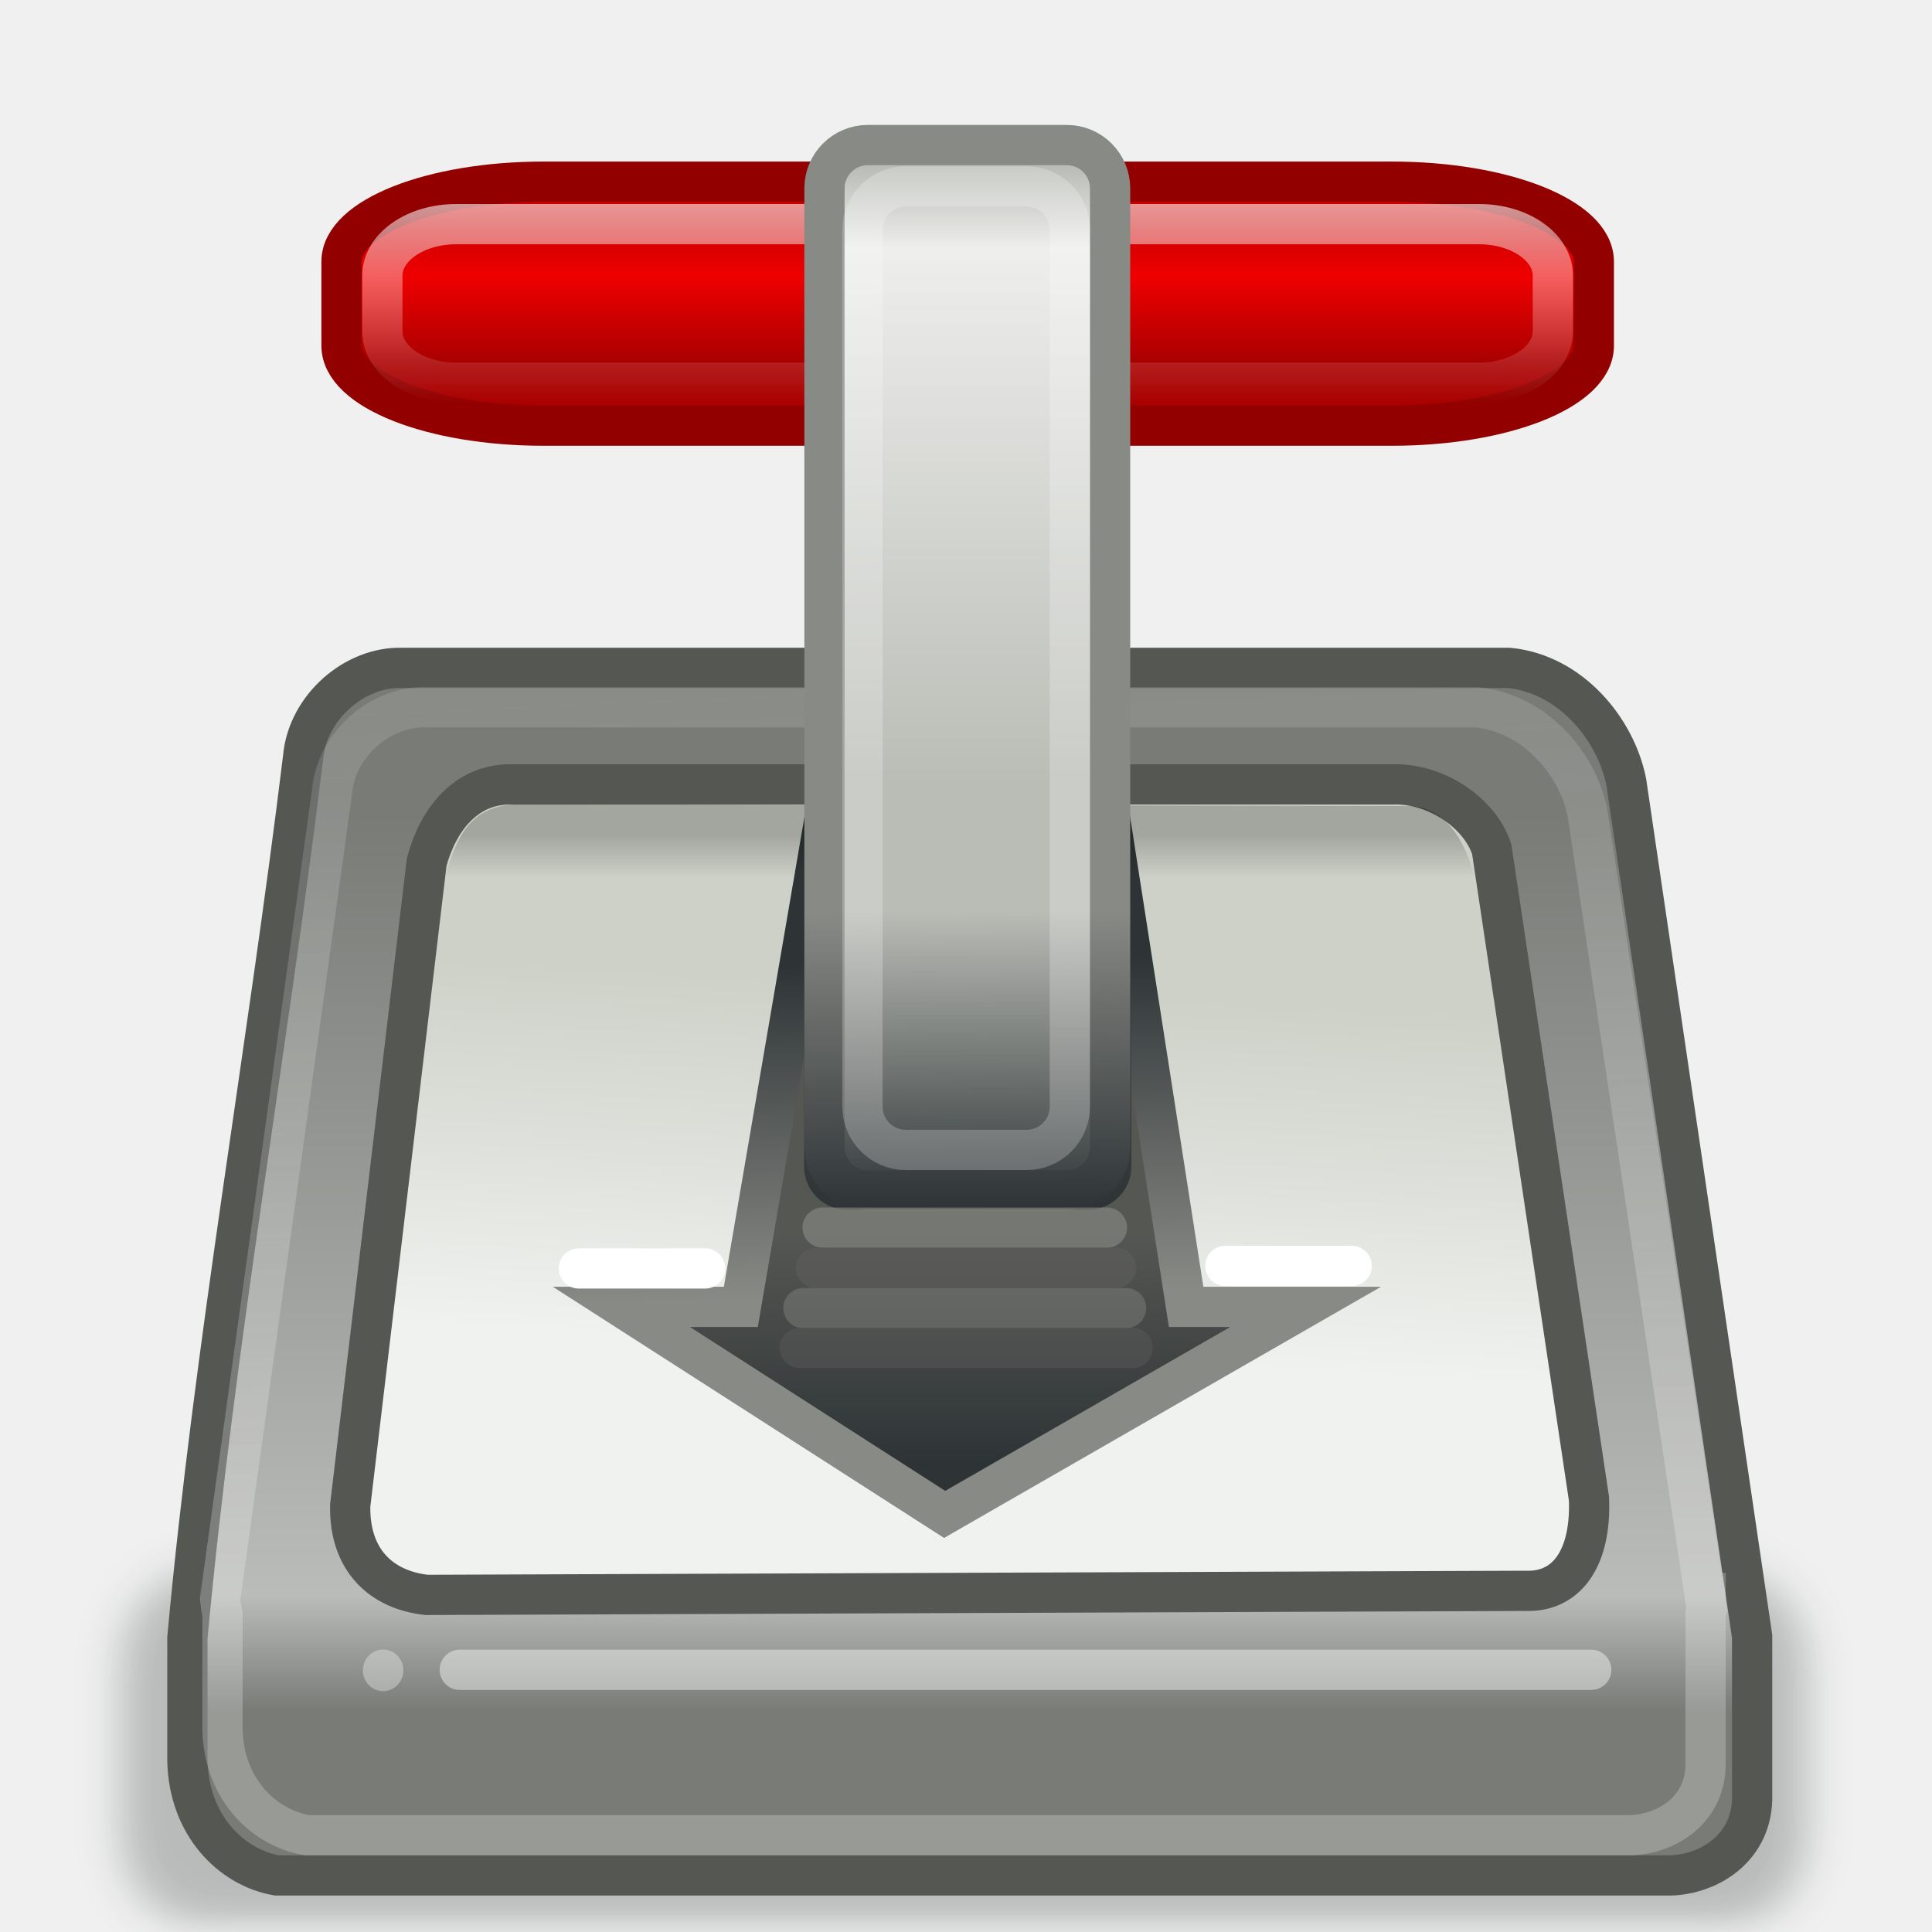
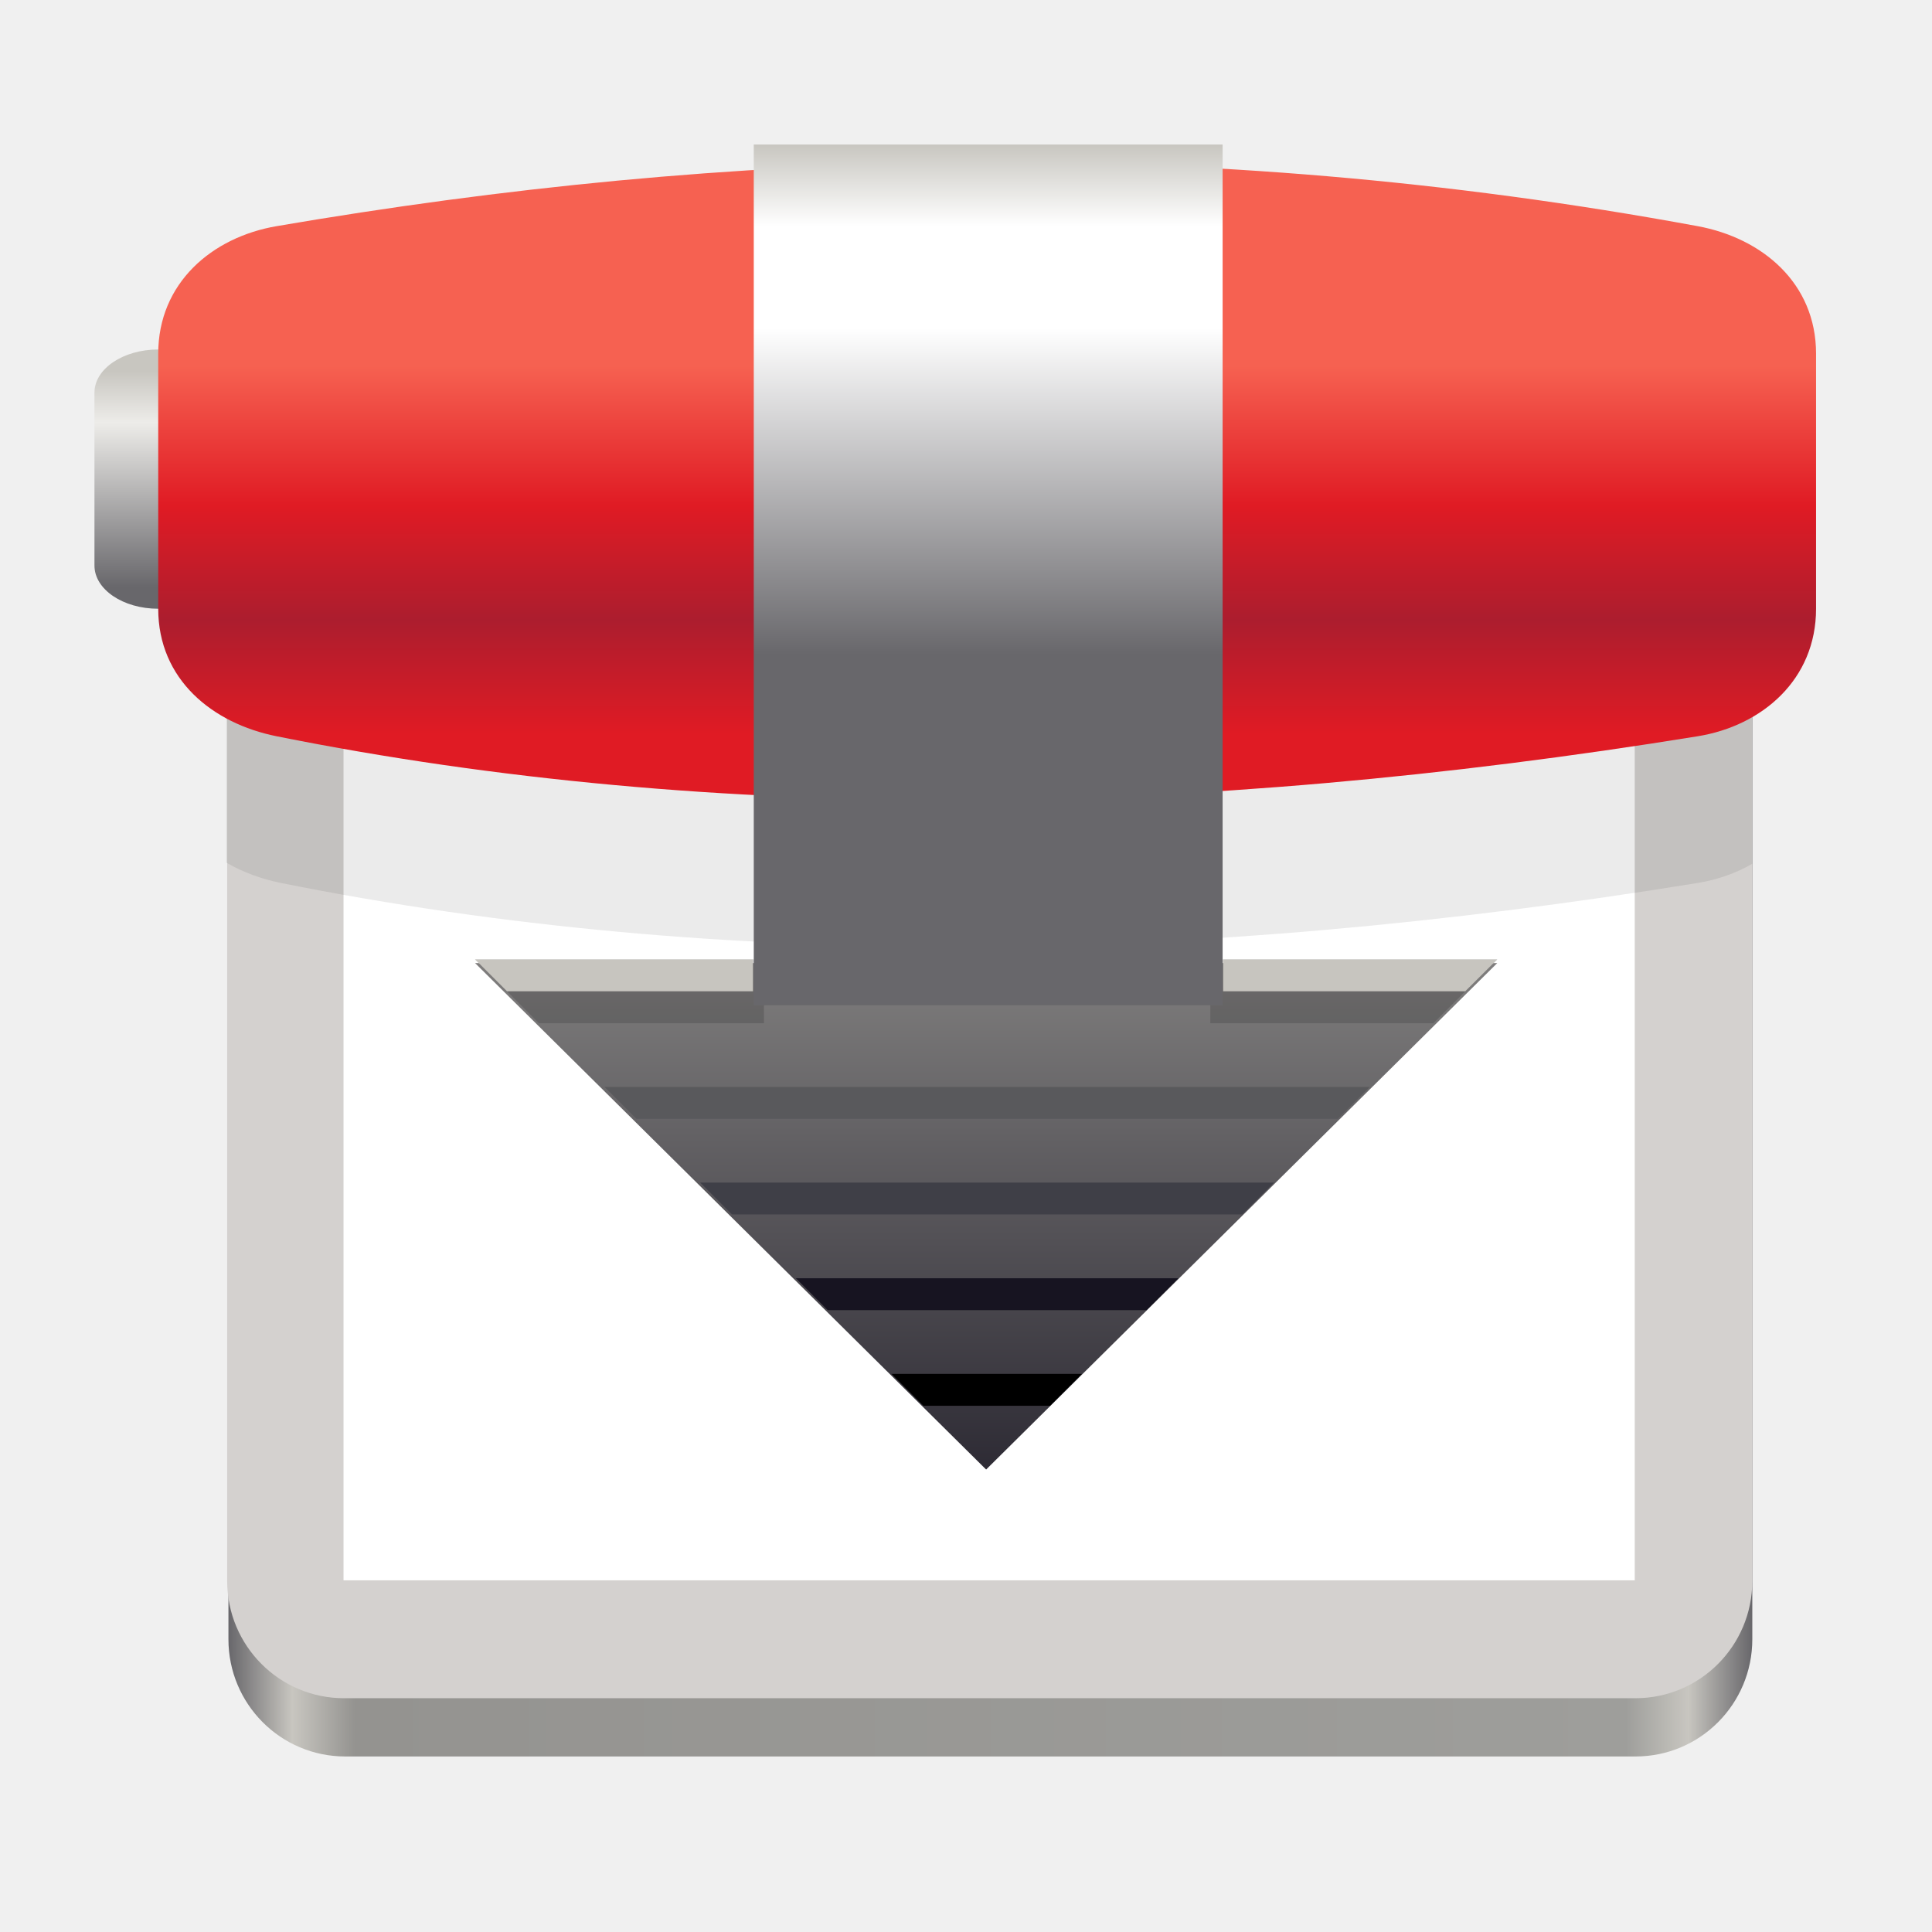
- <svg xmlns="http://www.w3.org/2000/svg" xmlns:xlink="http://www.w3.org/1999/xlink" width="48px" height="48px" id="svg5186">
-   <defs id="defs5188">
-     <linearGradient id="linearGradient9795">
-       <stop style="stop-color:#ffffff;stop-opacity:1;" offset="0" id="stop9797" />
-       <stop style="stop-color:#ffffff;stop-opacity:0;" offset="1" id="stop9799" />
+ <svg xmlns="http://www.w3.org/2000/svg" xmlns:xlink="http://www.w3.org/1999/xlink" width="48" height="48" viewBox="0 0 48 48" version="1.1" id="svg94">
+   <defs id="defs61">
+     <linearGradient id="linear0" gradientUnits="userSpaceOnUse" x1="56" y1="-76" x2="56" y2="-156" gradientTransform="matrix(0.272002,0,0,0.184299,-1.352033,52.21883)">
+       <stop offset="0" style="stop-color:rgb(40.784%,40.392%,41.961%);stop-opacity:1;" id="stop2" />
+       <stop offset="0.762" style="stop-color:rgb(92.941%,92.549%,91.373%);stop-opacity:1;" id="stop4" />
+       <stop offset="1" style="stop-color:rgb(78.431%,77.647%,75.294%);stop-opacity:1;" id="stop6" />
    </linearGradient>
-     <linearGradient id="linearGradient9783">
-       <stop style="stop-color:#000000;stop-opacity:1;" offset="0" id="stop9785" />
-       <stop style="stop-color:#000000;stop-opacity:0;" offset="1" id="stop9787" />
+     <linearGradient id="linear1" gradientUnits="userSpaceOnUse" x1="64" y1="60" x2="448" y2="60" gradientTransform="matrix(0.270851,0,0,0.272002,-5.188466,53.83063)">
+       <stop offset="0" style="stop-color:rgb(40.784%,40.392%,41.961%);stop-opacity:1;" id="stop9" />
+       <stop offset="0.042" style="stop-color:rgb(78.431%,77.647%,75.294%);stop-opacity:1;" id="stop11" />
+       <stop offset="0.083" style="stop-color:rgb(58.039%,57.647%,56.471%);stop-opacity:1;" id="stop13" />
+       <stop offset="0.917" style="stop-color:rgb(61.961%,61.961%,60.784%);stop-opacity:1;" id="stop15" />
+       <stop offset="0.958" style="stop-color:rgb(78.431%,77.647%,75.294%);stop-opacity:1;" id="stop17" />
+       <stop offset="1" style="stop-color:rgb(40.784%,40.392%,41.961%);stop-opacity:1;" id="stop19" />
    </linearGradient>
-     <linearGradient id="linearGradient9775">
-       <stop style="stop-color:#f9f9f9;stop-opacity:1" offset="0" id="stop9777" />
-       <stop style="stop-color:#eeeeec;stop-opacity:0.62" offset="1" id="stop9779" />
+     <linearGradient id="linear2" gradientUnits="userSpaceOnUse" x1="255.75" y1="400" x2="255.75" y2="208" gradientTransform="matrix(0.272002,0,0,0.272002,-5.704064,-1.657791)">
+       <stop offset="0" style="stop-color:rgb(9.804%,8.627%,13.333%);stop-opacity:1;" id="stop22" />
+       <stop offset="1" style="stop-color:rgb(58.039%,57.647%,56.471%);stop-opacity:1;" id="stop24" />
    </linearGradient>
-     <linearGradient id="linearGradient5948">
-       <stop style="stop-color:#787b76;stop-opacity:1;" offset="0" id="stop5950" />
-       <stop id="stop5956" offset="0.871" style="stop-color:#babcb9;stop-opacity:1" />
-       <stop style="stop-color:#787b76;stop-opacity:1" offset="1" id="stop5952" />
+     <filter id="alpha" filterUnits="objectBoundingBox" x="0" y="0" width="1" height="1">
+       <feColorMatrix type="matrix" in="SourceGraphic" values="0 0 0 0 1 0 0 0 0 1 0 0 0 0 1 0 0 0 1 0" id="feColorMatrix27" />
+     </filter>
+     <mask id="mask0">
+       <g filter="url(#alpha)" id="g32">
+         <rect x="0" y="0" width="128" height="128" style="fill:#000000;fill-opacity:0.15;stroke:none" id="rect30" />
+       </g>
+     </mask>
+     <clipPath id="clip1">
+       <rect x="0" y="0" width="192" height="152" id="rect35" />
+     </clipPath>
+     <g id="surface190" clip-path="url(#clip1)">
+       <path style="fill:#000000;fill-opacity:1;fill-rule:nonzero;stroke:none" d="m 36.977,79.621 4.359,4.355 h 15.359 v -4.355 z m 50.184,0 v 4.355 h 15.223 l 4.363,-4.355 z m 0,0" id="path38" />
+     </g>
+     <linearGradient id="linear3" gradientUnits="userSpaceOnUse" x1="197.5" y1="-124.344" x2="197.5" y2="-212" gradientTransform="matrix(0.392892,0,0,0.395639,-36.65184,97.44985)">
+       <stop offset="0" style="stop-color:rgb(87.843%,10.588%,14.118%);stop-opacity:1;" id="stop41" />
+       <stop offset="0.225" style="stop-color:rgb(67.451%,11.373%,18.039%);stop-opacity:1;" id="stop43" />
+       <stop offset="0.45" style="stop-color:rgb(87.843%,10.588%,14.118%);stop-opacity:1;" id="stop45" />
+       <stop offset="0.725" style="stop-color:rgb(96.471%,38.039%,31.765%);stop-opacity:1;" id="stop47" />
+       <stop offset="1" style="stop-color:rgb(96.471%,38.039%,31.765%);stop-opacity:1;" id="stop49" />
    </linearGradient>
-     <linearGradient id="linearGradient5908">
-       <stop style="stop-color:#ffffff;stop-opacity:1;" offset="0" id="stop5910" />
-       <stop style="stop-color:#ffffff;stop-opacity:0;" offset="1" id="stop5912" />
+     <linearGradient id="linear4" gradientUnits="userSpaceOnUse" x1="256" y1="-212" x2="256" y2="-93.481" gradientTransform="matrix(0.333333,0,0,0.293762,-21.33334,70.27759)">
+       <stop offset="0" style="stop-color:rgb(78.431%,77.647%,75.294%);stop-opacity:1;" id="stop52" />
+       <stop offset="0.16" style="stop-color:rgb(100%,100%,100%);stop-opacity:1;" id="stop54" />
+       <stop offset="0.36" style="stop-color:rgb(100%,100%,100%);stop-opacity:1;" id="stop56" />
+       <stop offset="1" style="stop-color:rgb(40.784%,40.392%,41.961%);stop-opacity:1;" id="stop58" />
    </linearGradient>
-     <linearGradient id="linearGradient5898">
-       <stop style="stop-color:#cc0000;stop-opacity:1;" offset="0" id="stop5900" />
-       <stop id="stop5906" offset="0.365" style="stop-color:#ef0000;stop-opacity:1" />
-       <stop style="stop-color:#aa0000;stop-opacity:1" offset="1" id="stop5902" />
-     </linearGradient>
-     <linearGradient id="linearGradient5871">
-       <stop style="stop-color:#f0f2ef;stop-opacity:1" offset="0" id="stop5873" />
-       <stop style="stop-color:#cdd1c8;stop-opacity:1" offset="1" id="stop5875" />
-     </linearGradient>
-     <linearGradient id="linearGradient5843">
-       <stop style="stop-color:#888a85;stop-opacity:1" offset="0" id="stop5845" />
-       <stop style="stop-color:#2e3436;stop-opacity:1" offset="1" id="stop5847" />
-     </linearGradient>
-     <linearGradient id="linearGradient5835">
-       <stop style="stop-color:#555753;stop-opacity:1;" offset="0" id="stop5837" />
-       <stop style="stop-color:#2e3436;stop-opacity:1" offset="1" id="stop5839" />
-     </linearGradient>
-     <linearGradient id="linearGradient5823">
-       <stop style="stop-color:#2e3436;stop-opacity:1;" offset="0" id="stop5825" />
-       <stop style="stop-color:#2e3436;stop-opacity:0;" offset="1" id="stop5827" />
-     </linearGradient>
-     <linearGradient id="linearGradient5234">
-       <stop style="stop-color:#babdb6;stop-opacity:1;" offset="0" id="stop5236" />
-       <stop id="stop5242" offset="0.133" style="stop-color:#eeeeec;stop-opacity:1" />
-       <stop style="stop-color:#babdb6;stop-opacity:1" offset="1" id="stop5238" />
-     </linearGradient>
-     <linearGradient xlink:href="#linearGradient5234" id="linearGradient5240" x1="23.739" y1="4.157" x2="23.739" y2="19.466" gradientUnits="userSpaceOnUse" />
-     <linearGradient xlink:href="#linearGradient5823" id="linearGradient5829" x1="23.732" y1="30.057" x2="23.688" y2="22.633" gradientUnits="userSpaceOnUse" />
-     <linearGradient xlink:href="#linearGradient5835" id="linearGradient5841" x1="23.938" y1="30.617" x2="23.938" y2="36.358" gradientUnits="userSpaceOnUse" />
-     <linearGradient xlink:href="#linearGradient5843" id="linearGradient5849" x1="20.771" y1="32.248" x2="20.563" y2="23.939" gradientUnits="userSpaceOnUse" />
-     <linearGradient xlink:href="#linearGradient5898" id="linearGradient5904" x1="14.812" y1="5.624" x2="14.812" y2="9" gradientUnits="userSpaceOnUse" />
-     <linearGradient xlink:href="#linearGradient5908" id="linearGradient5914" x1="24.041" y1="5.069" x2="24.041" y2="10.009" gradientUnits="userSpaceOnUse" />
-     <linearGradient xlink:href="#linearGradient5871" id="linearGradient5928" x1="13.625" y1="33.125" x2="14.125" y2="24" gradientUnits="userSpaceOnUse" />
-     <linearGradient xlink:href="#linearGradient5948" id="linearGradient5954" x1="10.188" y1="20.25" x2="10.188" y2="42.5" gradientUnits="userSpaceOnUse" />
-     <filter id="filter9771" x="-0.03" width="1.06" y="-0.14" height="1.28">
-       <feGaussianBlur stdDeviation="0.52" id="feGaussianBlur9773" />
-     </filter>
-     <linearGradient xlink:href="#linearGradient9775" id="linearGradient9781" x1="24.719" y1="35.959" x2="23.937" y2="17.071" gradientUnits="userSpaceOnUse" />
-     <linearGradient xlink:href="#linearGradient9783" id="linearGradient9789" x1="18.312" y1="20.744" x2="18.312" y2="21.814" gradientUnits="userSpaceOnUse" />
-     <linearGradient xlink:href="#linearGradient9795" id="linearGradient9801" x1="30.438" y1="31.829" x2="29.742" y2="27.454" gradientUnits="userSpaceOnUse" />
  </defs>
-   <g id="layer1">
-     <rect style="opacity:0.282;fill:#2e3436;fill-opacity:1;stroke:none;stroke-width:1;stroke-linecap:round;stroke-linejoin:round;stroke-miterlimit:4;stroke-dasharray:none;stroke-dashoffset:0;stroke-opacity:1;filter:url(#filter9771)" id="rect9761" width="41.901" height="8.912" x="3" y="39" rx="2.298" ry="2.298" />
-     <path style="fill:url(#linearGradient5954);fill-rule:evenodd;stroke:#555753;stroke-width:1px;stroke-linecap:butt;stroke-linejoin:miter;stroke-opacity:1;fill-opacity:1" d="M 10,16.594 C 8.82,16.549 7.64,17.572 7.531,18.812 C 6.643,26.1 5.327,33.404 4.656,40.688 L 4.656,43.75 C 4.69,45.329 5.727,46.392 6.875,46.594 L 41.5,46.594 C 42.479,46.569 43.565,45.89 43.531,44.594 L 43.531,40.656 L 40.406,19.438 C 40.152,18.136 39.04,16.753 37.5,16.594 L 10,16.594 z" id="path5232" />
-     <path style="fill:url(#linearGradient5928);fill-opacity:1;fill-rule:evenodd;stroke:#555753;stroke-width:1px;stroke-linecap:butt;stroke-linejoin:miter;stroke-opacity:1" d="M 10.602,39.625 C 9.472,39.502 8.673,38.761 8.701,37.401 L 10.602,21.408 C 10.894,20.339 11.587,19.485 12.681,19.488 L 34.606,19.488 C 35.692,19.456 36.778,20.209 37.063,21.105 L 39.478,37.238 C 39.535,38.707 38.931,39.557 37.913,39.524 L 10.602,39.625 z" id="path5230" />
-     <path style="fill:url(#linearGradient5841);fill-rule:evenodd;stroke:url(#linearGradient5849);stroke-width:1px;stroke-linecap:butt;stroke-linejoin:miter;stroke-opacity:1;fill-opacity:1" d="M 20.469,20.438 L 18.406,32.469 L 15.438,32.469 L 23.469,37.625 L 32.438,32.469 L 29.469,32.469 L 27.594,20.438 L 20.469,20.438 z" id="path5197" />
-     <rect style="opacity:1;fill:url(#linearGradient5904);fill-opacity:1;stroke:#930000;stroke-width:1;stroke-linecap:round;stroke-linejoin:round;stroke-miterlimit:4;stroke-dasharray:none;stroke-dashoffset:0;stroke-opacity:1" id="rect5224" width="31.113" height="6.061" x="8.485" y="4.514" rx="5.016" ry="1.985" />
-     <rect style="opacity:0.583;fill:none;fill-opacity:1;stroke:url(#linearGradient5914);stroke-width:1;stroke-linecap:round;stroke-linejoin:round;stroke-miterlimit:4;stroke-dasharray:none;stroke-dashoffset:0;stroke-opacity:1" id="rect5896" width="29.08" height="3.94" x="9.5" y="5.569" rx="1.834" ry="1.278" />
-     <path style="opacity:0.245;fill:none;fill-opacity:1;fill-rule:evenodd;stroke:url(#linearGradient9781);stroke-width:1px;stroke-linecap:butt;stroke-linejoin:miter;stroke-opacity:1" d="M 10.593,17.572 C 9.474,17.53 8.356,18.487 8.253,19.647 L 5.469,39.723 C 5.48,39.848 5.5,39.98 5.528,40.103 L 5.528,42.966 C 5.56,44.444 6.543,45.408 7.631,45.597 L 40.479,45.597 C 41.407,45.574 42.407,44.968 42.375,43.755 L 42.375,40.073 C 42.382,40.045 42.399,40.014 42.405,39.986 L 42.375,39.781 L 42.375,39.577 L 42.345,39.577 L 39.443,20.202 C 39.202,18.985 38.147,17.721 36.688,17.572 L 10.593,17.572 z" id="path5881" />
-     <path style="fill:url(#linearGradient9789);fill-rule:evenodd;stroke:none;stroke-width:1px;stroke-linecap:butt;stroke-linejoin:miter;stroke-opacity:1;fill-opacity:1;opacity:0.208" d="M 10.21,29.956 L 12.048,22 L 36.078,22.058 L 37.858,31.044 L 36.681,21.97 C 36.46,20.968 35.93,20 34.958,20.025 L 13.037,19.981 C 11.607,19.937 11.326,20.865 11,21.97 L 10.21,29.956 z" id="path5926" />
-     <rect style="opacity:1;fill:url(#linearGradient5240);fill-opacity:1;stroke:#888a85;stroke-width:1;stroke-linecap:round;stroke-linejoin:round;stroke-miterlimit:4;stroke-dasharray:none;stroke-dashoffset:0;stroke-opacity:1" id="rect5226" width="7.096" height="25.97" x="20.484" y="3.604" rx="1.076" ry="1.076" />
-     <rect style="opacity:1;fill:url(#linearGradient5829);fill-opacity:1;stroke:none;stroke-width:1;stroke-linecap:round;stroke-linejoin:round;stroke-miterlimit:4;stroke-dasharray:none;stroke-dashoffset:0;stroke-opacity:1" id="rect5244" width="8.132" height="8.043" x="19.976" y="22.014" rx="1.076" ry="1.076" />
-     <path style="opacity:0.435;fill:none;fill-rule:evenodd;stroke:#ffffff;stroke-width:1px;stroke-linecap:round;stroke-linejoin:miter;stroke-opacity:1" d="M 11.423,41.486 L 39.534,41.486" id="path5879" />
-     <rect style="opacity:0.227;fill:none;fill-opacity:1;stroke:#ffffff;stroke-width:1;stroke-linecap:round;stroke-linejoin:round;stroke-miterlimit:4;stroke-dasharray:none;stroke-dashoffset:0;stroke-opacity:1" id="rect5892" width="5.152" height="23.937" x="21.428" y="4.632" rx="1.076" ry="1.076" />
-     <g id="g5972" style="opacity:0.62">
-       <path id="path5831" d="M 20.438,30.5 L 27.5,30.5" style="fill:none;fill-rule:evenodd;stroke:#888a85;stroke-width:1px;stroke-linecap:round;stroke-linejoin:miter;stroke-opacity:1;opacity:1" />
-       <path id="path5833" d="M 19.961,32.5 L 27.977,32.5" style="fill:none;fill-rule:evenodd;stroke:#888a85;stroke-width:1px;stroke-linecap:round;stroke-linejoin:miter;stroke-opacity:1;opacity:0.681" />
-       <path id="path5958" d="M 20.273,31.5 L 27.727,31.5" style="fill:none;fill-rule:evenodd;stroke:#5d5d5c;stroke-width:1px;stroke-linecap:round;stroke-linejoin:miter;stroke-opacity:1;opacity:1" />
-       <path id="path5960" d="M 19.87,33.489 L 28.141,33.489" style="fill:none;fill-rule:evenodd;stroke:#5d5d5c;stroke-width:1px;stroke-linecap:round;stroke-linejoin:miter;stroke-opacity:1;opacity:0.681" />
-     </g>
-     <path style="fill:none;fill-rule:evenodd;stroke:#ffffff;stroke-width:1px;stroke-linecap:round;stroke-linejoin:miter;stroke-opacity:1" d="M 14.381,31.514 L 17.519,31.514" id="path9791" />
-     <path style="fill:none;fill-rule:evenodd;stroke:#ffffff;stroke-width:1px;stroke-linecap:round;stroke-linejoin:miter;stroke-opacity:1" d="M 30.444,31.451 L 33.582,31.451" id="path9803" />
-     <path style="opacity:0.335;fill:#ffffff;fill-opacity:1;stroke:none;stroke-width:1;stroke-linecap:round;stroke-linejoin:round;stroke-miterlimit:4;stroke-dasharray:none;stroke-dashoffset:0;stroke-opacity:1" id="path5119" d="M 11.049,42.188 A 1.193,1.083 0 1 1 8.662,42.188 A 1.193,1.083 0 1 1 11.049,42.188 z" transform="matrix(0.4216252,0,0,0.4766032,5.363469,21.39228)" />
+   <g id="surface176" transform="matrix(0.3640088,0,0,0.3640088,1.254846,0.677642)">
+     <path style="fill:url(#linear0);fill-rule:nonzero;stroke:none" d="M 7.352,21.992 H 20.406 c 2.406,0 4.355,1.32 4.355,2.949 v 11.797 c 0,1.629 -1.949,2.949 -4.355,2.949 H 7.352 C 4.949,39.688 3,38.367 3,36.738 V 24.941 C 3,23.312 4.949,21.992 7.352,21.992 Z m 0,0" id="path63" />
+     <path style="fill:url(#linear1);fill-rule:nonzero;stroke:none" d="M 20.113,22.277 H 108.188 c 4.398,0 7.965,3.582 7.965,8 v 79.746 c 0,4.418 -3.566,8 -7.965,8 H 20.113 c -4.402,0 -7.969,-3.582 -7.969,-8 V 30.277 c 0,-4.418 3.566,-8 7.969,-8 z m 0,0" id="path65" />
+     <path style="fill:#d4d1cf;fill-opacity:1;fill-rule:nonzero;stroke:none" d="m 20.031,13.949 h 88.148 c 4.402,0 7.973,3.582 7.973,8 v 84.098 c 0,4.418 -3.57,8 -7.973,8 H 20.031 c -4.402,0 -7.973,-3.582 -7.973,-8 V 21.949 c 0,-4.418 3.57,-8 7.973,-8 z m 0,0" id="path67" />
+     <path style="fill:#ffffff;fill-opacity:1;fill-rule:nonzero;stroke:none" d="m 20,22.277 h 88.129 V 106 H 20 Z m 0,0" id="path69" />
+     <path style="fill:#000000;fill-opacity:0.079;fill-rule:nonzero;stroke:none" d="M 65.742,19.234 C 48.602,19.184 31.977,20.793 15.719,23.586 14.383,23.812 13.117,24.262 12,24.91 v 32.105 c 1.121,0.652 2.387,1.117 3.719,1.387 29.988,6.023 62.391,5.578 96.715,0 1.336,-0.219 2.602,-0.66 3.719,-1.309 V 24.938 c -1.117,-0.648 -2.387,-1.105 -3.719,-1.352 -16.035,-2.969 -31.566,-4.309 -46.691,-4.352 z m 0,0" id="path71" />
+     <path style="fill:url(#linear2);fill-rule:nonzero;stroke:none" d="M 48.695,37.512 V 63.871 H 28.977 L 63.859,98.438 98.746,63.871 H 79.16 V 37.512 Z m 0,0" id="path73" />
+     <use xlink:href="#surface190" transform="translate(-8,-16)" mask="url(#mask0)" id="use75" />
+     <path style="fill:#a8a8a8;fill-opacity:1;fill-rule:nonzero;stroke:none" d="m 20.406,30.984 h 87.043 v 2.176 H 20.406 Z m 0,0" id="path77" />
+     <path style="fill:url(#linear3);fill-rule:nonzero;stroke:none" d="m 15.434,13.574 c 30.688,-5.254 62.68,-6.332 96.988,0 4.402,0.812 8.082,3.883 8.082,8.703 V 39.688 c 0,4.82 -3.66,7.988 -8.082,8.703 C 78,53.969 45.504,54.414 15.434,48.391 11.043,47.512 7.352,44.508 7.352,39.688 V 22.277 c 0,-4.82 3.668,-7.949 8.082,-8.703 z m 0,0" id="path79" />
+     <path style="fill:url(#linear4);fill-rule:nonzero;stroke:none" d="M 48,8 H 80 V 66.754 H 48 Z m 0,0" id="path81" />
+     <path style="fill:#c7c5bf;fill-opacity:1;fill-rule:nonzero;stroke:none" d="m 28.977,63.621 2.18,2.176 h 16.789 v -2.176 z m 51.059,0 v 2.176 H 96.562 l 2.184,-2.176 z m 0,0" id="path83" />
+     <path style="fill:#59595c;fill-opacity:1;fill-rule:nonzero;stroke:none" d="m 37.816,72.328 h 52.223 l -2.176,2.176 H 39.992 Z m 0,0" id="path85" />
+     <path style="fill:#3f3f47;fill-opacity:1;fill-rule:nonzero;stroke:none" d="M 44.344,78.855 H 83.512 L 81.336,81.031 H 46.52 Z m 0,0" id="path87" />
+     <path style="fill:#171421;fill-opacity:1;fill-rule:nonzero;stroke:none" d="m 50.871,85.383 h 26.113 l -2.176,2.176 H 53.047 Z m 0,0" id="path89" />
+     <path style="fill:#000000;fill-opacity:1;fill-rule:nonzero;stroke:none" d="m 57.402,91.91 h 12.996 l -2.176,2.176 h -8.645 z m 0,0" id="path91" />
  </g>
</svg>
